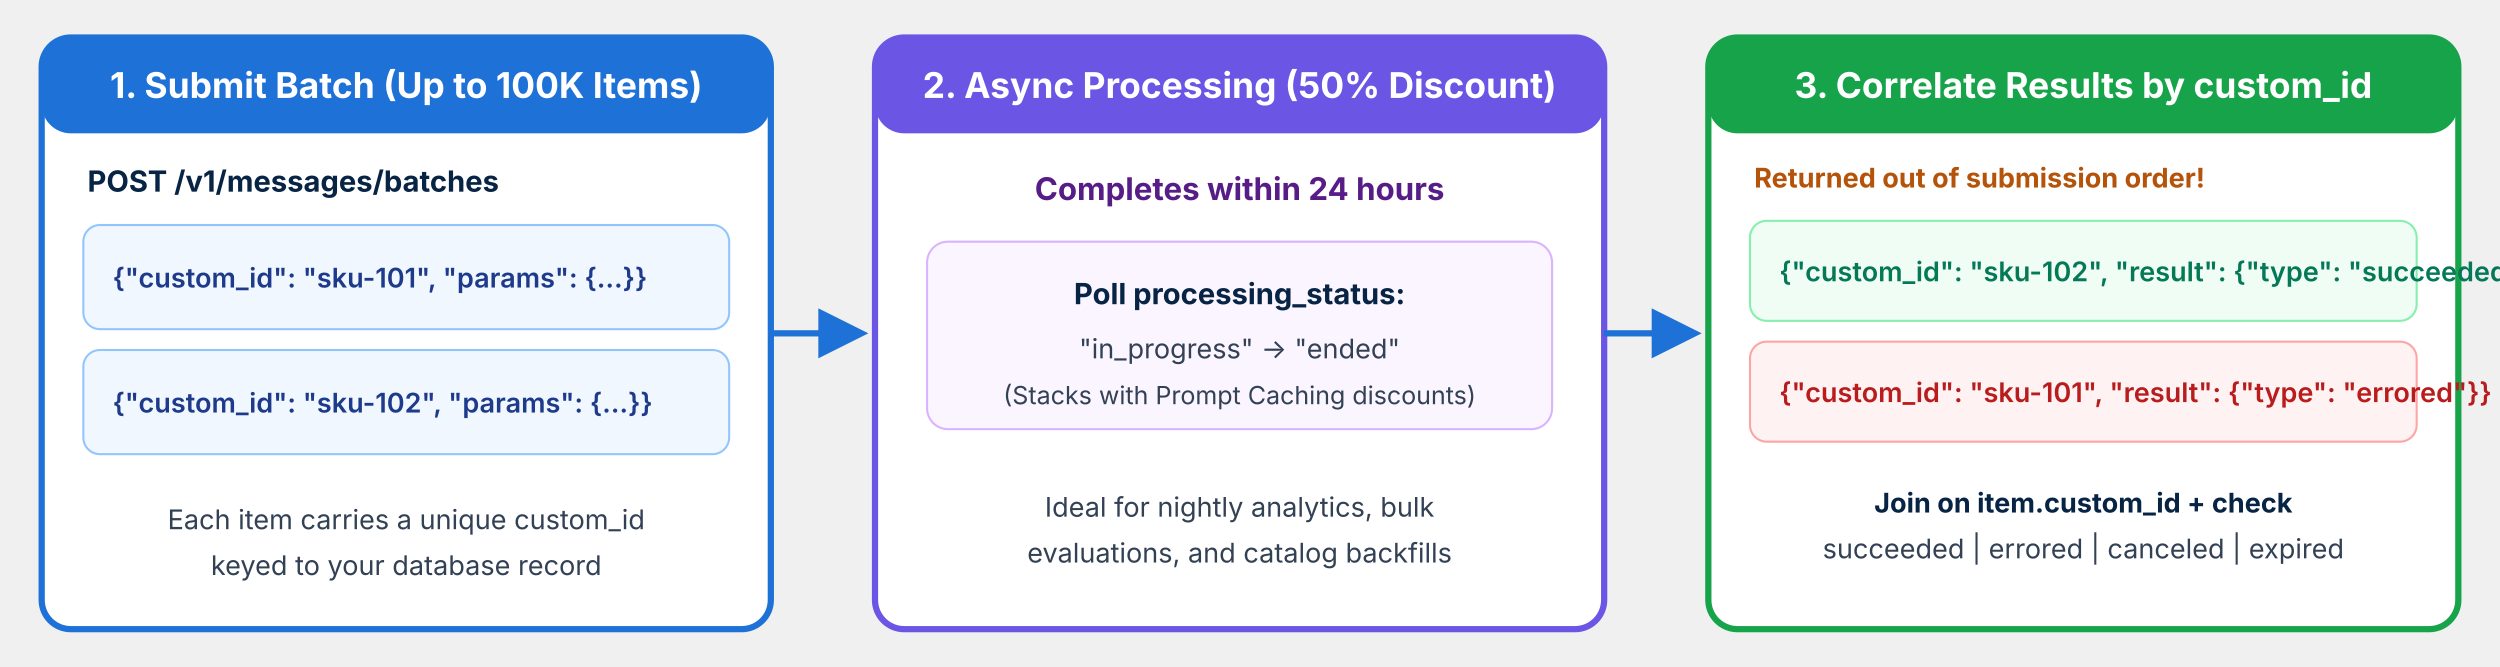
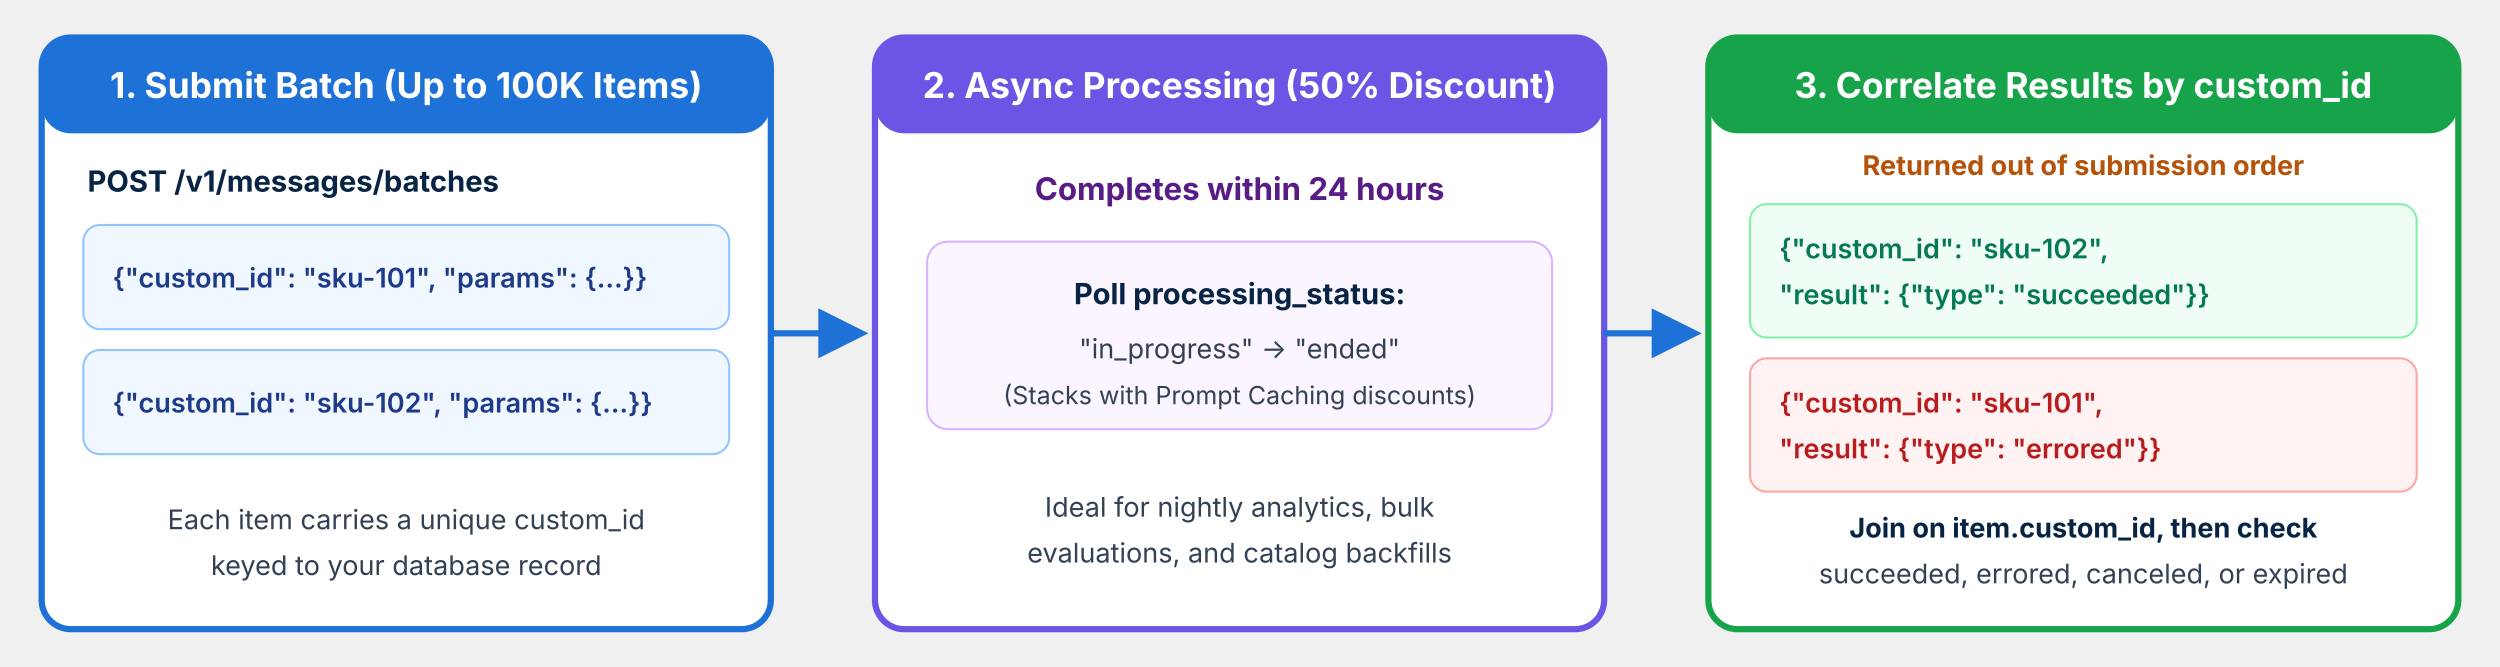
<svg xmlns="http://www.w3.org/2000/svg" viewBox="0 0 1200 320" width="1200" height="320" role="img" aria-label="Message Batches API Asynchronous Lifecycle and custom_id Correlation">
  <defs>
    <marker id="arr-mb" viewBox="0 0 10 10" refX="8" refY="5" markerWidth="8" markerHeight="8" orient="auto-start-reverse">
      <path d="M 0 0 L 10 5 L 0 10 z" fill="#1e71d6" />
    </marker>
  </defs>
  <rect x="20" y="18" width="350" height="284" rx="14" fill="#ffffff" stroke="#1e71d6" stroke-width="3" />
  <rect x="20" y="18" width="350" height="46" rx="14" fill="#1e71d6" />
  <text x="195" y="47" text-anchor="middle" fill="#ffffff" font-family="Inter, system-ui, sans-serif" font-size="17" font-weight="700">1. Submit Batch (Up to 100K Items)</text>
  <text x="42" y="92" fill="#082445" font-family="Inter, system-ui, sans-serif" font-size="14" font-weight="700">POST /v1/messages/batches</text>
  <rect x="40" y="108" width="310" height="50" rx="8" fill="#f0f7ff" stroke="#93c5fd" />
  <text x="54" y="138" fill="#1e3a8a" font-family="Inter, system-ui, sans-serif" font-size="13" font-weight="600">{"custom_id": "sku-101", "params": {...}}</text>
  <rect x="40" y="168" width="310" height="50" rx="8" fill="#f0f7ff" stroke="#93c5fd" />
  <text x="54" y="198" fill="#1e3a8a" font-family="Inter, system-ui, sans-serif" font-size="13" font-weight="600">{"custom_id": "sku-102", "params": {...}}</text>
  <text x="195" y="254" text-anchor="middle" fill="#334155" font-family="Inter, system-ui, sans-serif" font-size="13">Each item carries a unique custom_id</text>
  <text x="195" y="276" text-anchor="middle" fill="#334155" font-family="Inter, system-ui, sans-serif" font-size="13">keyed to your database record</text>
  <line x1="370" y1="160" x2="412" y2="160" stroke="#1e71d6" stroke-width="3" marker-end="url(#arr-mb)" />
  <rect x="420" y="18" width="350" height="284" rx="14" fill="#ffffff" stroke="#6a55e4" stroke-width="3" />
  <rect x="420" y="18" width="350" height="46" rx="14" fill="#6a55e4" />
  <text x="595" y="47" text-anchor="middle" fill="#ffffff" font-family="Inter, system-ui, sans-serif" font-size="17" font-weight="700">2. Async Processing (50% Discount)</text>
  <text x="595" y="96" text-anchor="middle" fill="#581c87" font-family="Inter, system-ui, sans-serif" font-size="15" font-weight="700">Completes within 24 hours</text>
  <rect x="445" y="116" width="300" height="90" rx="10" fill="#faf5ff" stroke="#d8b4fe" />
  <text x="595" y="146" text-anchor="middle" fill="#082445" font-family="Inter, system-ui, sans-serif" font-size="14" font-weight="700">Poll processing_status:</text>
  <text x="595" y="172" text-anchor="middle" fill="#334155" font-family="Inter, system-ui, sans-serif" font-size="13">"in_progress" -&gt; "ended"</text>
  <text x="595" y="194" text-anchor="middle" fill="#334155" font-family="Inter, system-ui, sans-serif" font-size="12">(Stacks with Prompt Caching discounts)</text>
  <text x="595" y="248" text-anchor="middle" fill="#334155" font-family="Inter, system-ui, sans-serif" font-size="13">Ideal for nightly analytics, bulk</text>
  <text x="595" y="270" text-anchor="middle" fill="#334155" font-family="Inter, system-ui, sans-serif" font-size="13">evaluations, and catalog backfills</text>
  <line x1="770" y1="160" x2="812" y2="160" stroke="#1e71d6" stroke-width="3" marker-end="url(#arr-mb)" />
  <rect x="820" y="18" width="360" height="284" rx="14" fill="#ffffff" stroke="#16a34a" stroke-width="3" />
  <rect x="820" y="18" width="360" height="46" rx="14" fill="#16a34a" />
  <text x="1000" y="47" text-anchor="middle" fill="#ffffff" font-family="Inter, system-ui, sans-serif" font-size="17" font-weight="700">3. Correlate Results by custom_id</text>
-   <text x="842" y="90" fill="#b45309" font-family="Inter, system-ui, sans-serif" font-size="13" font-weight="700">Returned out of submission order!</text>
-   <rect x="840" y="106" width="320" height="48" rx="8" fill="#f0fdf4" stroke="#86efac" />
-   <text x="854" y="135" fill="#047857" font-family="Inter, system-ui, sans-serif" font-size="13" font-weight="600">{"custom_id": "sku-102", "result": {"type": "succeeded"}}</text>
-   <rect x="840" y="164" width="320" height="48" rx="8" fill="#fef2f2" stroke="#fca5a5" />
-   <text x="854" y="193" fill="#b91c1c" font-family="Inter, system-ui, sans-serif" font-size="13" font-weight="600">{"custom_id": "sku-101", "result": {"type": "errored"}}</text>
-   <text x="1000" y="246" text-anchor="middle" fill="#082445" font-family="Inter, system-ui, sans-serif" font-size="13" font-weight="700">Join on item.custom_id + check</text>
-   <text x="1000" y="268" text-anchor="middle" fill="#334155" font-family="Inter, system-ui, sans-serif" font-size="13">succeeded | errored | canceled | expired</text>
+   <text x="1000" y="84" text-anchor="middle" fill="#b45309" font-family="Inter, system-ui, sans-serif" font-size="13" font-weight="700">Returned out of submission order</text>
+   <rect x="840" y="98" width="320" height="64" rx="8" fill="#f0fdf4" stroke="#86efac" />
+   <text x="854" y="124" fill="#047857" font-family="Inter, system-ui, sans-serif" font-size="13" font-weight="600">{"custom_id": "sku-102",</text>
+   <text x="854" y="146" fill="#047857" font-family="Inter, system-ui, sans-serif" font-size="13" font-weight="600">"result": {"type": "succeeded"}}</text>
+   <rect x="840" y="172" width="320" height="64" rx="8" fill="#fef2f2" stroke="#fca5a5" />
+   <text x="854" y="198" fill="#b91c1c" font-family="Inter, system-ui, sans-serif" font-size="13" font-weight="600">{"custom_id": "sku-101",</text>
+   <text x="854" y="220" fill="#b91c1c" font-family="Inter, system-ui, sans-serif" font-size="13" font-weight="600">"result": {"type": "errored"}}</text>
+   <text x="1000" y="258" text-anchor="middle" fill="#082445" font-family="Inter, system-ui, sans-serif" font-size="13" font-weight="700">Join on item.custom_id, then check</text>
+   <text x="1000" y="280" text-anchor="middle" fill="#334155" font-family="Inter, system-ui, sans-serif" font-size="13">succeeded, errored, canceled, or expired</text>
</svg>
